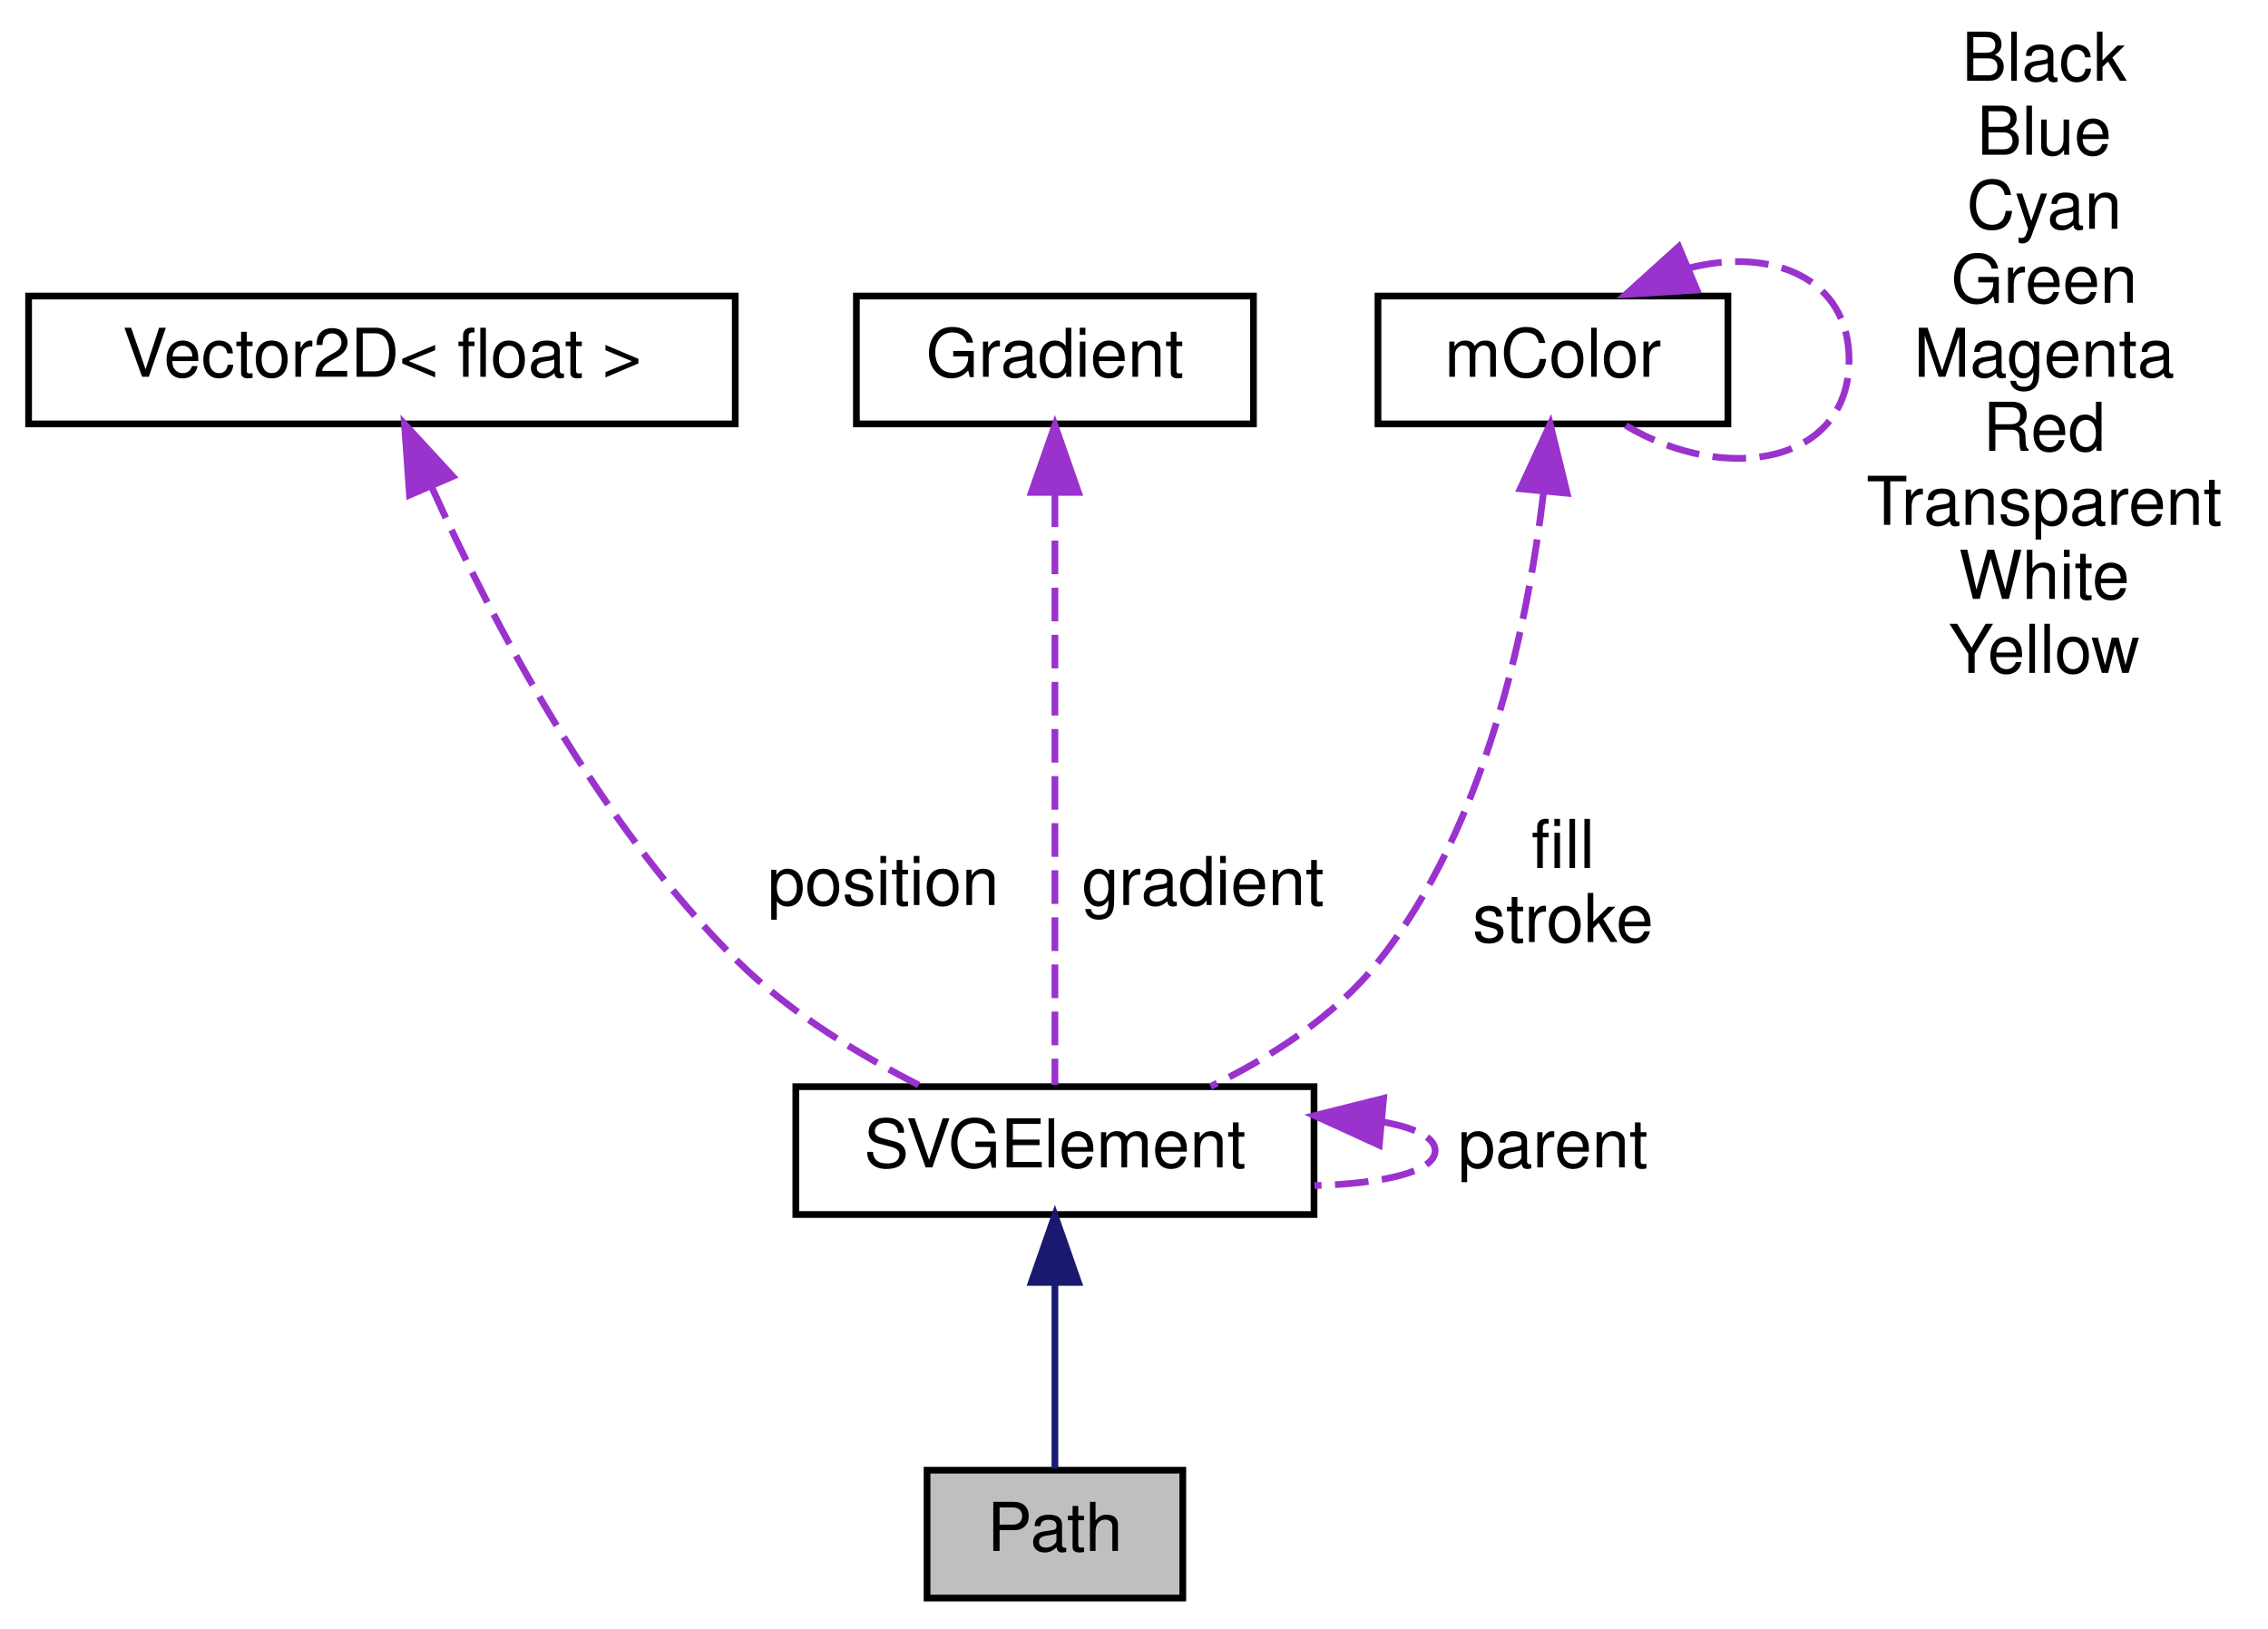
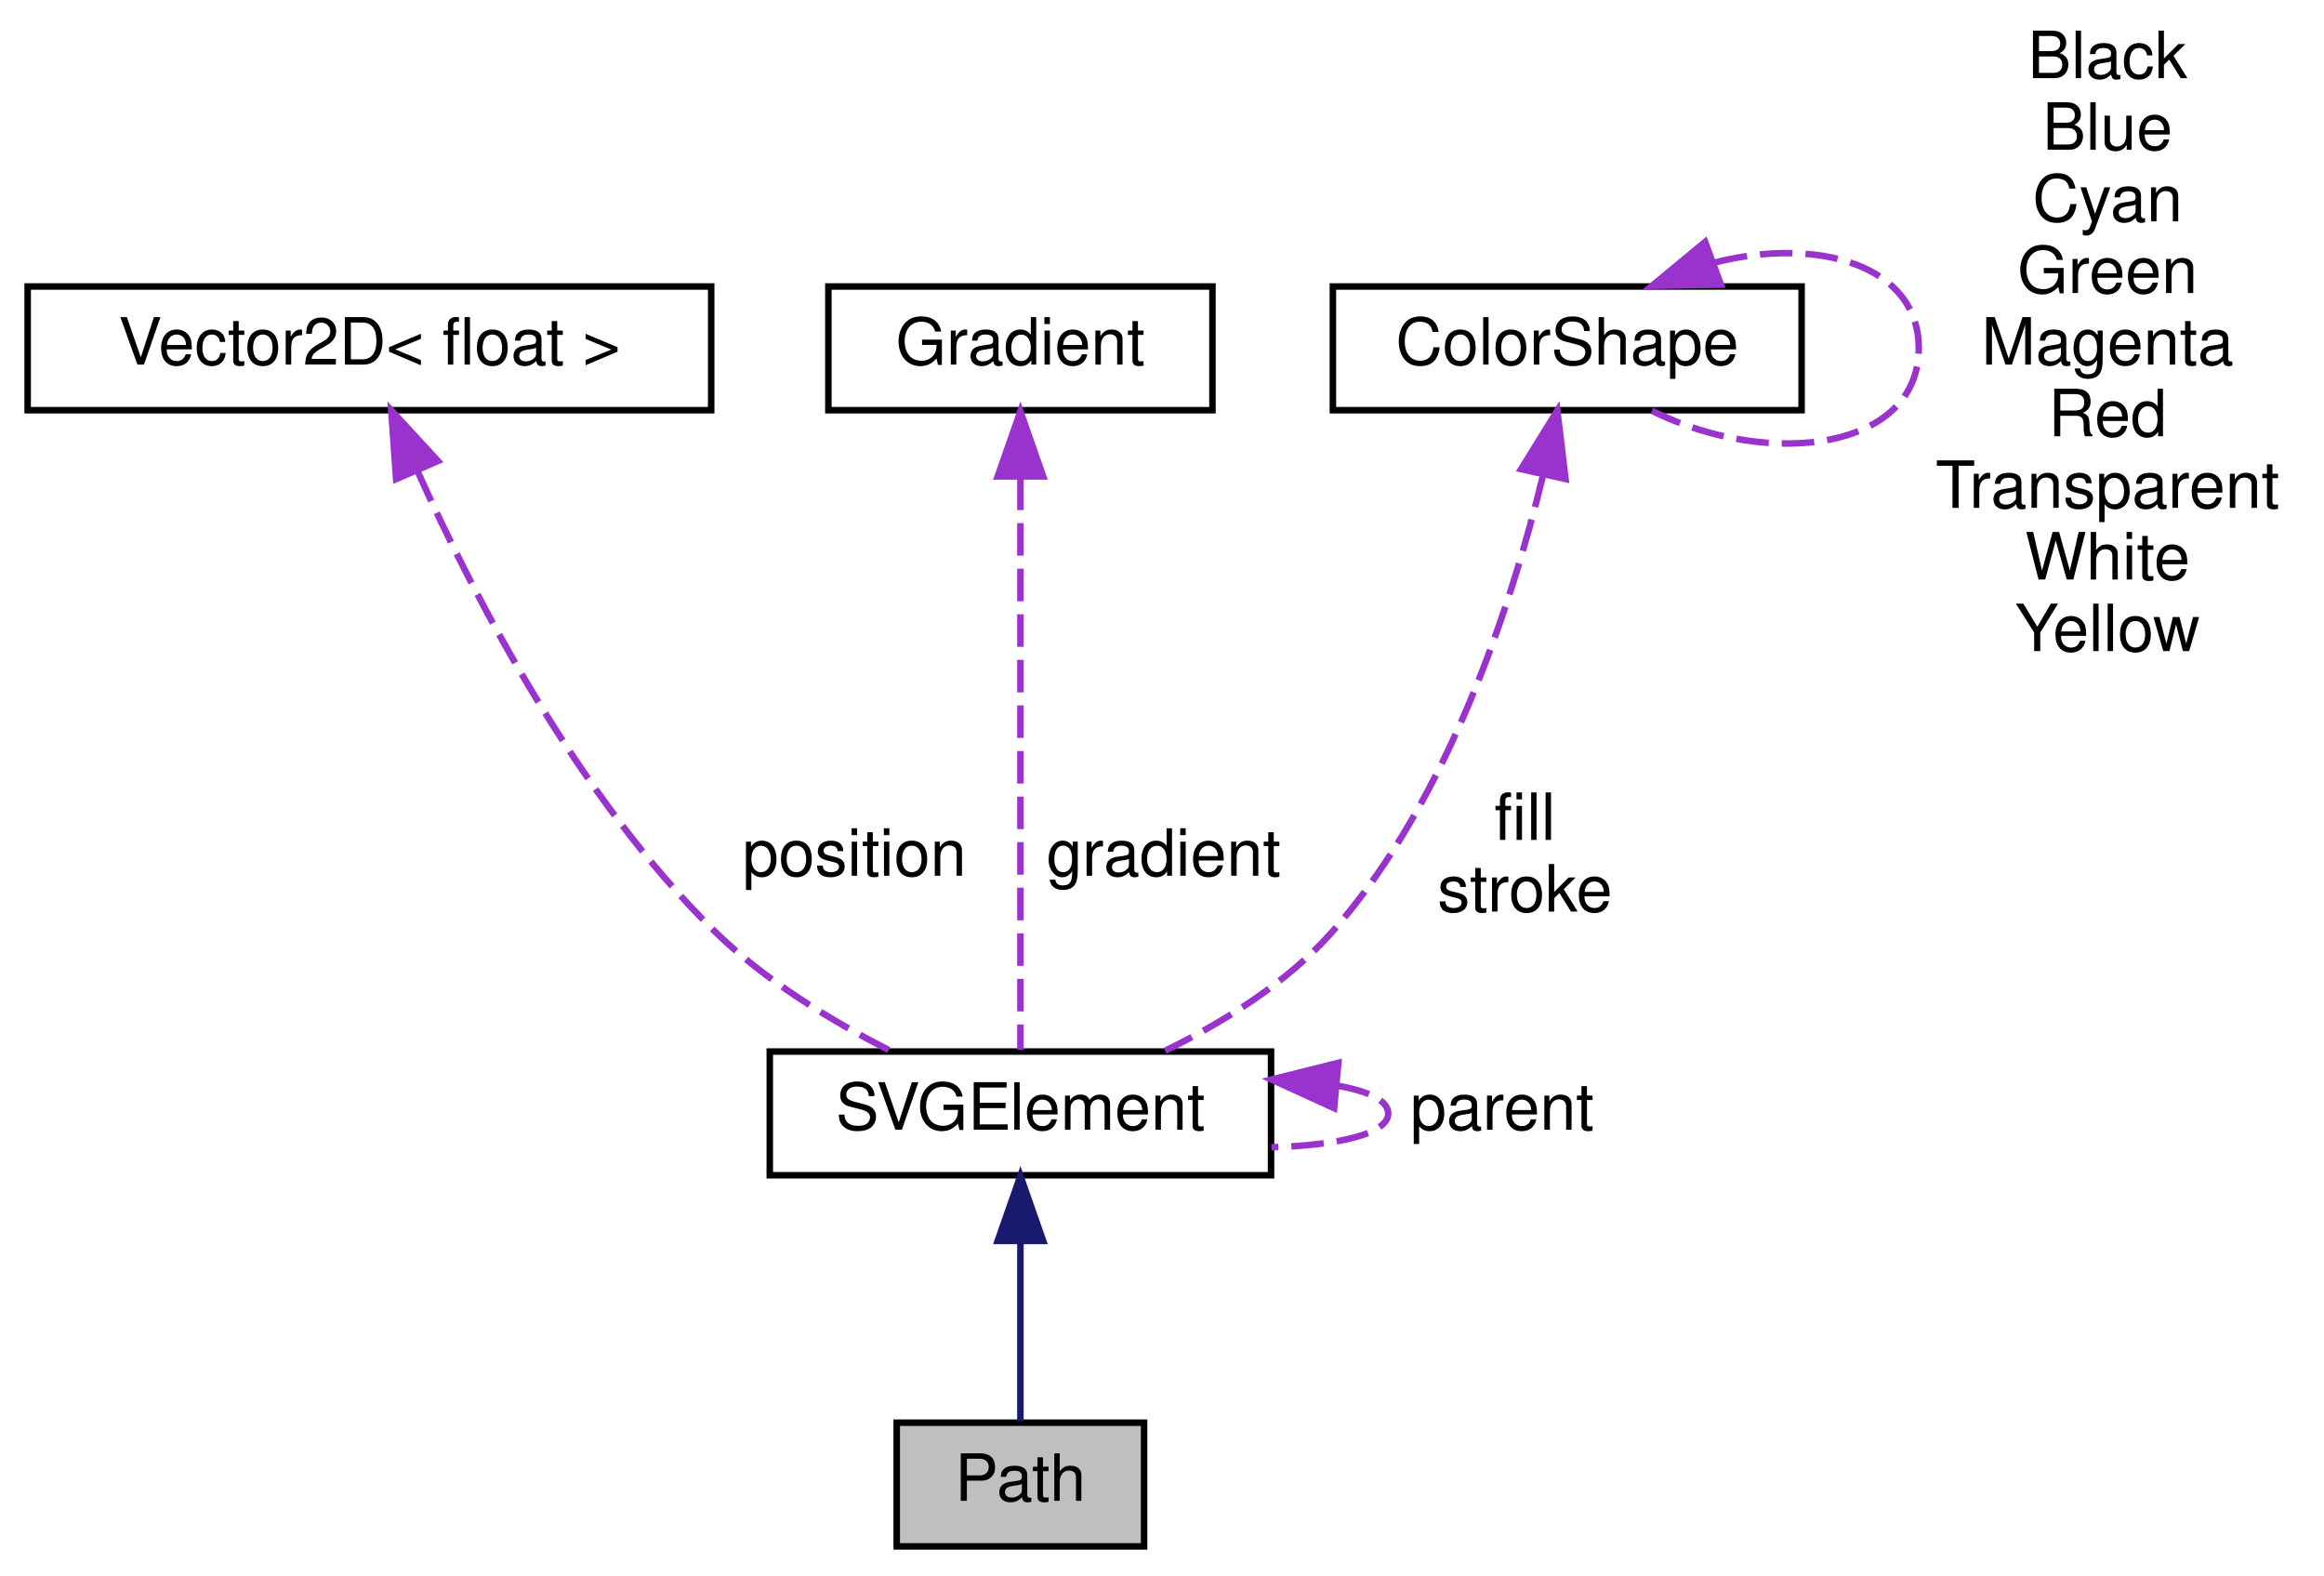
- <svg xmlns="http://www.w3.org/2000/svg" xmlns:xlink="http://www.w3.org/1999/xlink" width="337pt" height="242pt" viewBox="0.00 0.00 336.50 242.00">
+ <svg xmlns="http://www.w3.org/2000/svg" xmlns:xlink="http://www.w3.org/1999/xlink" width="357pt" height="242pt" viewBox="0.00 0.00 356.50 242.00">
  <g id="graph0" class="graph" transform="scale(1 1) rotate(0) translate(4 238)">
    <g id="node1" class="node">
      <g id="a_node1">
        <a xlink:title="Represents a path element in 2D space.">
          <polygon fill="#bfbfbf" stroke="black" points="133.5,-0.5 133.5,-19.5 171.5,-19.5 171.5,-0.5 133.5,-0.5" />
          <text text-anchor="middle" x="152.5" y="-7.5" font-family="Helvetica,sans-Serif" font-size="10.00">Path</text>
        </a>
      </g>
    </g>
    <g id="node2" class="node">
      <g id="a_node2">
        <a xlink:href="classSVGElement.html" target="_top" xlink:title="Represents an element in an SVG file.">
          <polygon fill="none" stroke="black" points="114,-57.5 114,-76.5 191,-76.5 191,-57.5 114,-57.5" />
          <text text-anchor="middle" x="152.5" y="-64.5" font-family="Helvetica,sans-Serif" font-size="10.00">SVGElement</text>
        </a>
      </g>
    </g>
    <g id="edge1" class="edge">
      <path fill="none" stroke="midnightblue" d="M152.5,-47.12C152.5,-37.82 152.5,-27.06 152.5,-19.71" />
      <polygon fill="midnightblue" stroke="midnightblue" points="149,-47.41 152.5,-57.41 156,-47.41 149,-47.41" />
    </g>
-     <g id="edge4" class="edge">
+     <g id="edge6" class="edge">
      <path fill="none" stroke="#9a32cd" stroke-dasharray="5,2" d="M201.22,-71.26C205.98,-70.4 209,-68.98 209,-67 209,-63.83 201.27,-62.09 191.06,-61.8" />
      <polygon fill="#9a32cd" stroke="#9a32cd" points="200.69,-67.8 191.06,-72.2 201.34,-74.77 200.69,-67.8" />
      <text text-anchor="middle" x="226.5" y="-64.5" font-family="Helvetica,sans-Serif" font-size="10.00"> parent</text>
    </g>
    <g id="node3" class="node">
      <g id="a_node3">
        <a xlink:href="classVector2D.html" target="_top" xlink:title=" ">
          <polygon fill="none" stroke="black" points="0,-175 0,-194 105,-194 105,-175 0,-175" />
          <text text-anchor="middle" x="52.5" y="-182" font-family="Helvetica,sans-Serif" font-size="10.00">Vector2D&lt; float &gt;</text>
        </a>
      </g>
    </g>
    <g id="edge2" class="edge">
      <path fill="none" stroke="#9a32cd" stroke-dasharray="5,2" d="M59.91,-165.59C68.58,-146.31 84.48,-115.65 105.5,-95 113.29,-87.35 123.67,-81.09 132.69,-76.53" />
      <polygon fill="#9a32cd" stroke="#9a32cd" points="56.6,-164.42 55.85,-174.99 63.03,-167.2 56.6,-164.42" />
      <text text-anchor="middle" x="127" y="-103.5" font-family="Helvetica,sans-Serif" font-size="10.00"> position</text>
    </g>
    <g id="node4" class="node">
      <g id="a_node4">
        <a xlink:href="classGradient.html" target="_top" xlink:title="A class that represents a gradient.">
          <polygon fill="none" stroke="black" points="123,-175 123,-194 182,-194 182,-175 123,-175" />
          <text text-anchor="middle" x="152.5" y="-182" font-family="Helvetica,sans-Serif" font-size="10.00">Gradient</text>
        </a>
      </g>
    </g>
    <g id="edge3" class="edge">
      <path fill="none" stroke="#9a32cd" stroke-dasharray="5,2" d="M152.5,-164.66C152.5,-139.37 152.5,-95.44 152.5,-76.78" />
      <polygon fill="#9a32cd" stroke="#9a32cd" points="149,-164.82 152.5,-174.82 156,-164.82 149,-164.82" />
      <text text-anchor="middle" x="174.5" y="-103.5" font-family="Helvetica,sans-Serif" font-size="10.00"> gradient</text>
    </g>
    <g id="node5" class="node">
      <g id="a_node5">
-         <a xlink:href="classmColor.html" target="_top" xlink:title="Utility class for manipulating RGBA mColors.">
-           <polygon fill="none" stroke="black" points="200.5,-175 200.5,-194 252.5,-194 252.5,-175 200.5,-175" />
-           <text text-anchor="middle" x="226.5" y="-182" font-family="Helvetica,sans-Serif" font-size="10.00">mColor</text>
+         <a xlink:href="classColorShape.html" target="_top" xlink:title="Utility class for manipulating RGBA ColorShapes.">
+           <polygon fill="none" stroke="black" points="200.5,-175 200.5,-194 272.5,-194 272.5,-175 200.5,-175" />
+           <text text-anchor="middle" x="236.5" y="-182" font-family="Helvetica,sans-Serif" font-size="10.00">ColorShape</text>
        </a>
      </g>
    </g>
+     <g id="edge4" class="edge">
+       <path fill="none" stroke="#9a32cd" stroke-dasharray="5,2" d="M232.78,-164.98C228.08,-145.62 218.38,-115.29 200.5,-95 193.55,-87.11 183.71,-81.01 174.74,-76.63" />
+       <polygon fill="#9a32cd" stroke="#9a32cd" points="229.41,-165.95 234.98,-174.95 236.24,-164.43 229.41,-165.95" />
+       <text text-anchor="middle" x="230" y="-109" font-family="Helvetica,sans-Serif" font-size="10.00"> fill</text>
+       <text text-anchor="middle" x="230" y="-98" font-family="Helvetica,sans-Serif" font-size="10.00">stroke</text>
+     </g>
    <g id="edge5" class="edge">
-       <path fill="none" stroke="#9a32cd" stroke-dasharray="5,2" d="M225.1,-164.77C222.79,-145.44 216.68,-115.33 200.5,-95 194.07,-86.92 184.52,-80.85 175.63,-76.54" />
-       <polygon fill="#9a32cd" stroke="#9a32cd" points="221.64,-165.36 226.09,-174.98 228.61,-164.69 221.64,-165.36" />
-       <text text-anchor="middle" x="228" y="-109" font-family="Helvetica,sans-Serif" font-size="10.00"> fill</text>
-       <text text-anchor="middle" x="228" y="-98" font-family="Helvetica,sans-Serif" font-size="10.00">stroke</text>
-     </g>
-     <g id="edge6" class="edge">
-       <path fill="none" stroke="#9a32cd" stroke-dasharray="5,2" d="M246.65,-198.15C258.9,-201.31 270.5,-196.76 270.5,-184.5 270.5,-169.11 252.24,-165.87 237.33,-174.76" />
-       <polygon fill="#9a32cd" stroke="#9a32cd" points="247.9,-194.89 237.33,-194.24 245.19,-201.34 247.9,-194.89" />
-       <text text-anchor="middle" x="299.5" y="-226" font-family="Helvetica,sans-Serif" font-size="10.00"> Black</text>
-       <text text-anchor="middle" x="299.5" y="-215" font-family="Helvetica,sans-Serif" font-size="10.00">Blue</text>
-       <text text-anchor="middle" x="299.5" y="-204" font-family="Helvetica,sans-Serif" font-size="10.00">Cyan</text>
-       <text text-anchor="middle" x="299.5" y="-193" font-family="Helvetica,sans-Serif" font-size="10.00">Green</text>
-       <text text-anchor="middle" x="299.5" y="-182" font-family="Helvetica,sans-Serif" font-size="10.00">Magenta</text>
-       <text text-anchor="middle" x="299.5" y="-171" font-family="Helvetica,sans-Serif" font-size="10.00">Red</text>
-       <text text-anchor="middle" x="299.5" y="-160" font-family="Helvetica,sans-Serif" font-size="10.00">Transparent</text>
-       <text text-anchor="middle" x="299.5" y="-149" font-family="Helvetica,sans-Serif" font-size="10.00">White</text>
-       <text text-anchor="middle" x="299.5" y="-138" font-family="Helvetica,sans-Serif" font-size="10.00">Yellow</text>
+       <path fill="none" stroke="#9a32cd" stroke-dasharray="5,2" d="M259.22,-197.69C274.98,-201.7 290.5,-197.31 290.5,-184.5 290.5,-169.04 267.86,-165.84 249.52,-174.9" />
+       <polygon fill="#9a32cd" stroke="#9a32cd" points="260.11,-194.29 249.52,-194.1 257.68,-200.85 260.11,-194.29" />
+       <text text-anchor="middle" x="319.5" y="-226" font-family="Helvetica,sans-Serif" font-size="10.00"> Black</text>
+       <text text-anchor="middle" x="319.5" y="-215" font-family="Helvetica,sans-Serif" font-size="10.00">Blue</text>
+       <text text-anchor="middle" x="319.5" y="-204" font-family="Helvetica,sans-Serif" font-size="10.00">Cyan</text>
+       <text text-anchor="middle" x="319.5" y="-193" font-family="Helvetica,sans-Serif" font-size="10.00">Green</text>
+       <text text-anchor="middle" x="319.5" y="-182" font-family="Helvetica,sans-Serif" font-size="10.00">Magenta</text>
+       <text text-anchor="middle" x="319.5" y="-171" font-family="Helvetica,sans-Serif" font-size="10.00">Red</text>
+       <text text-anchor="middle" x="319.5" y="-160" font-family="Helvetica,sans-Serif" font-size="10.00">Transparent</text>
+       <text text-anchor="middle" x="319.5" y="-149" font-family="Helvetica,sans-Serif" font-size="10.00">White</text>
+       <text text-anchor="middle" x="319.5" y="-138" font-family="Helvetica,sans-Serif" font-size="10.00">Yellow</text>
    </g>
  </g>
</svg>
